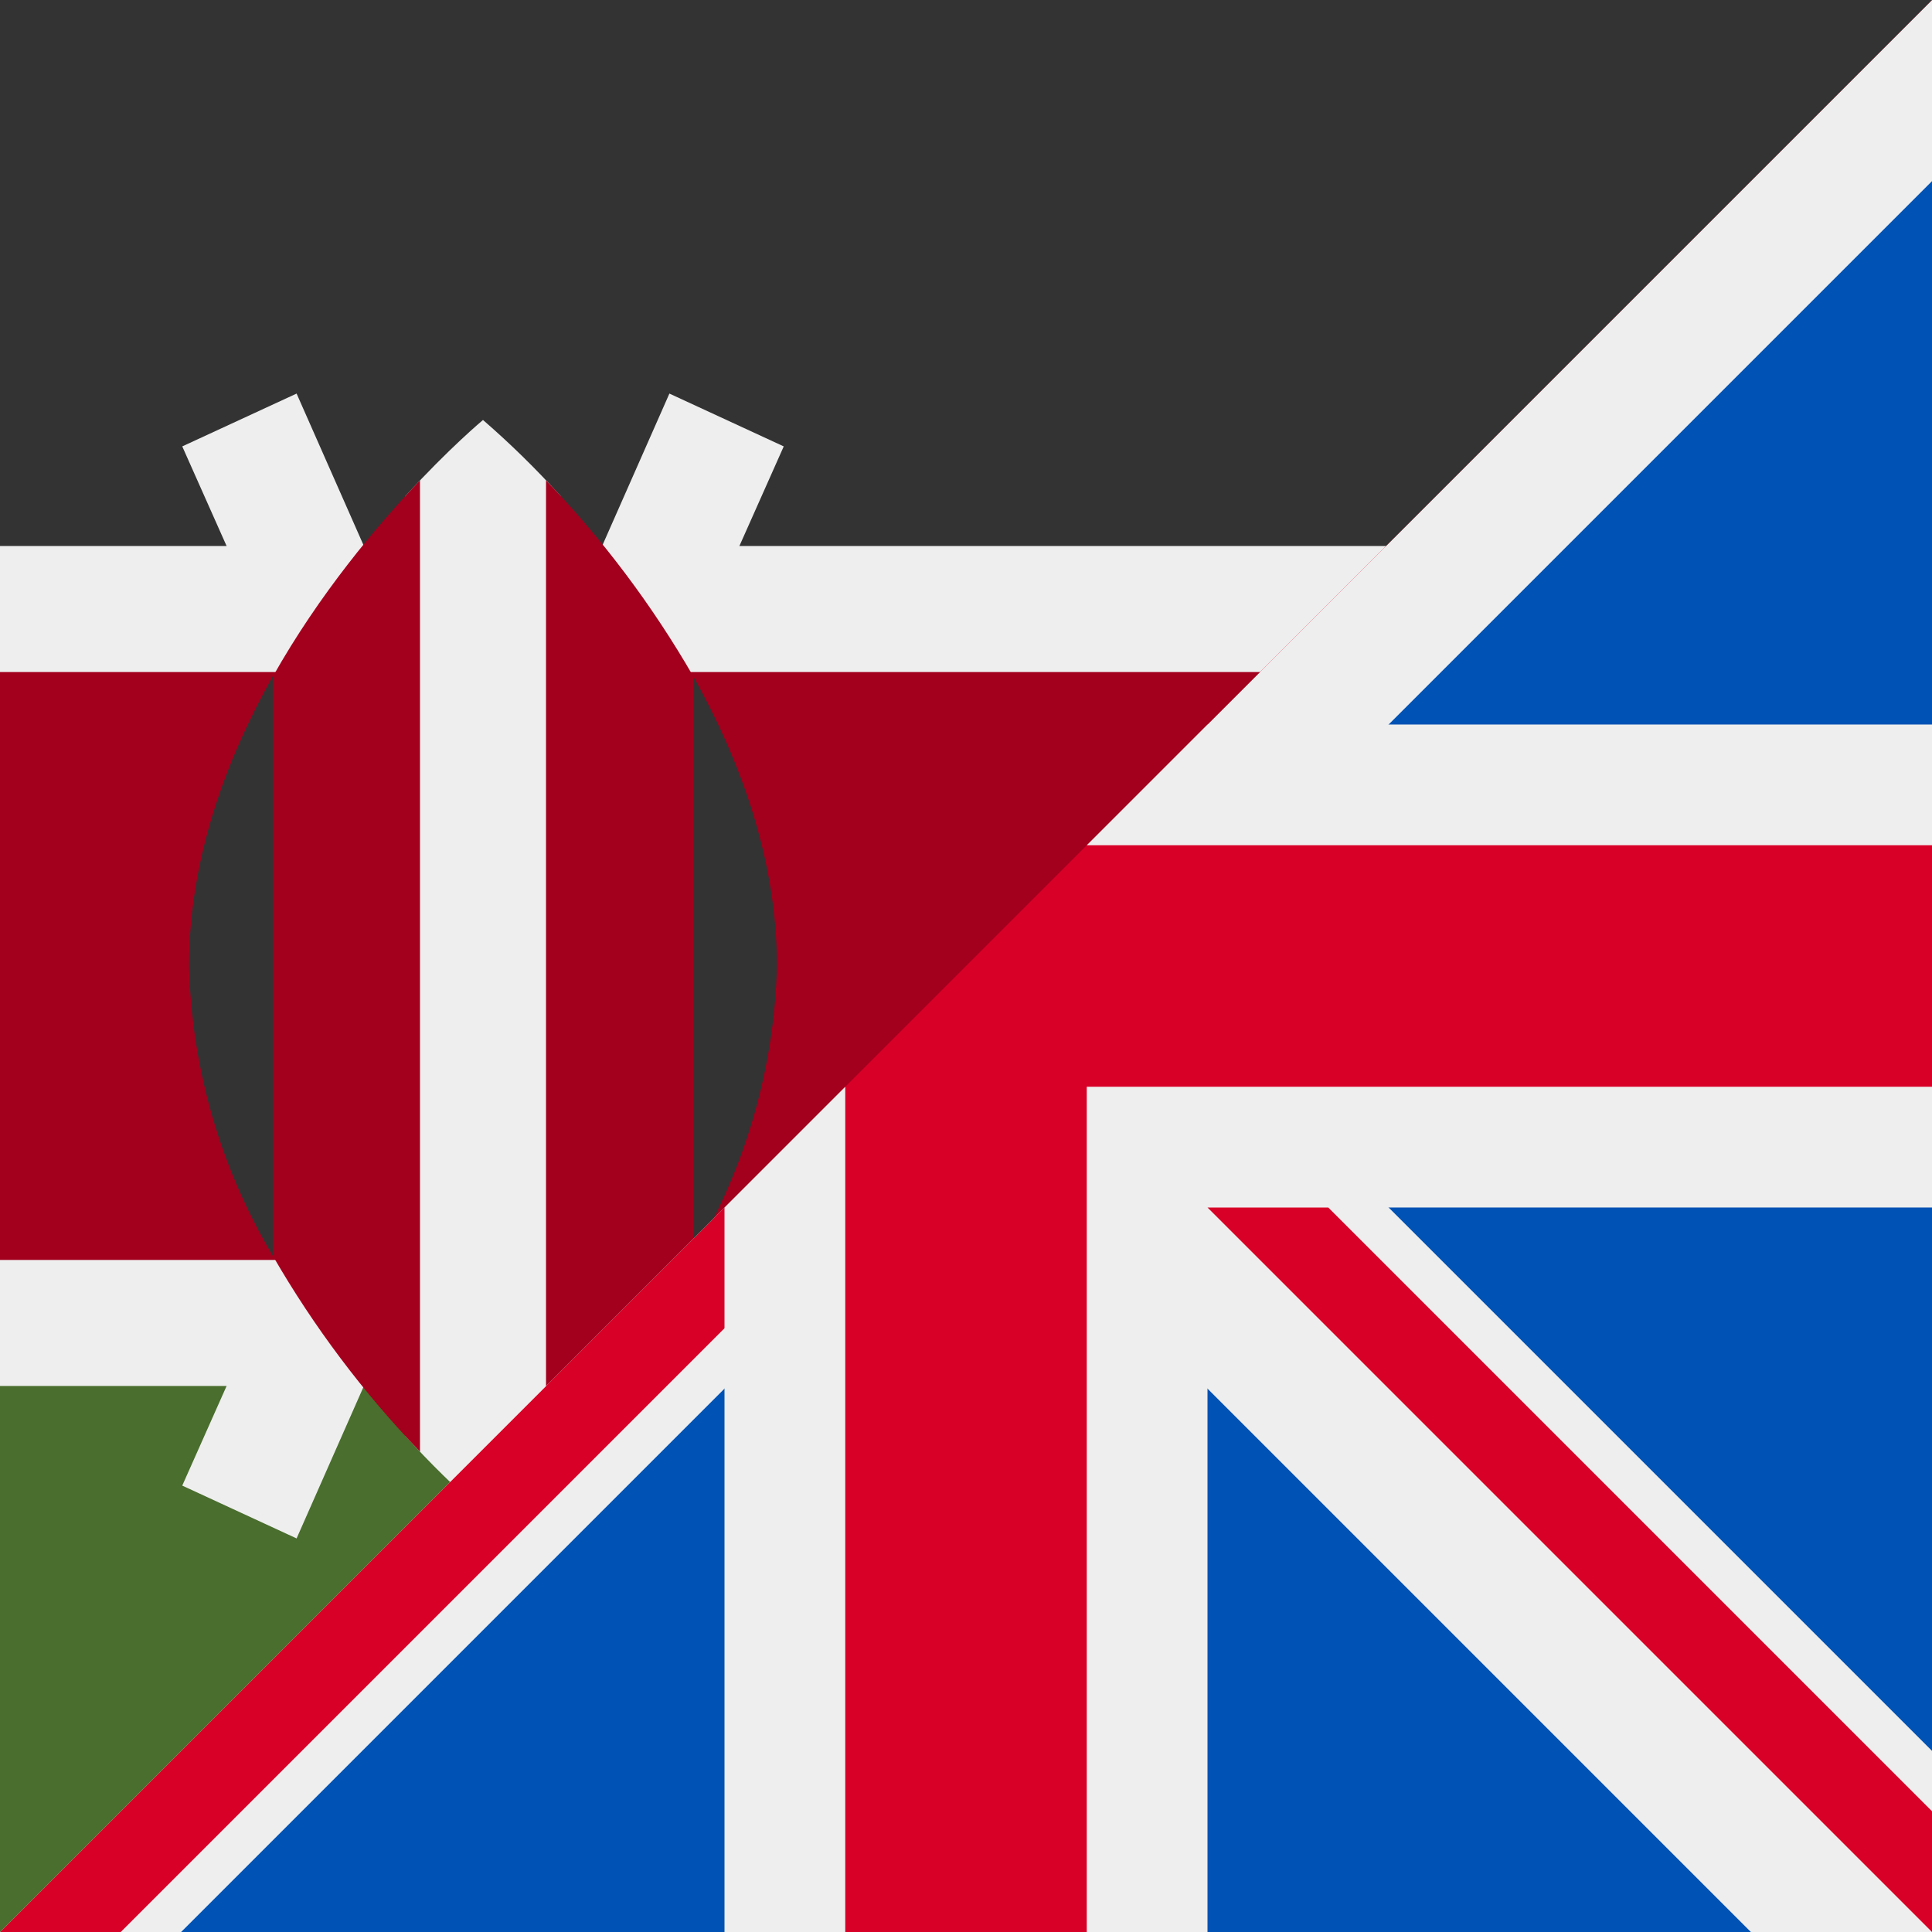
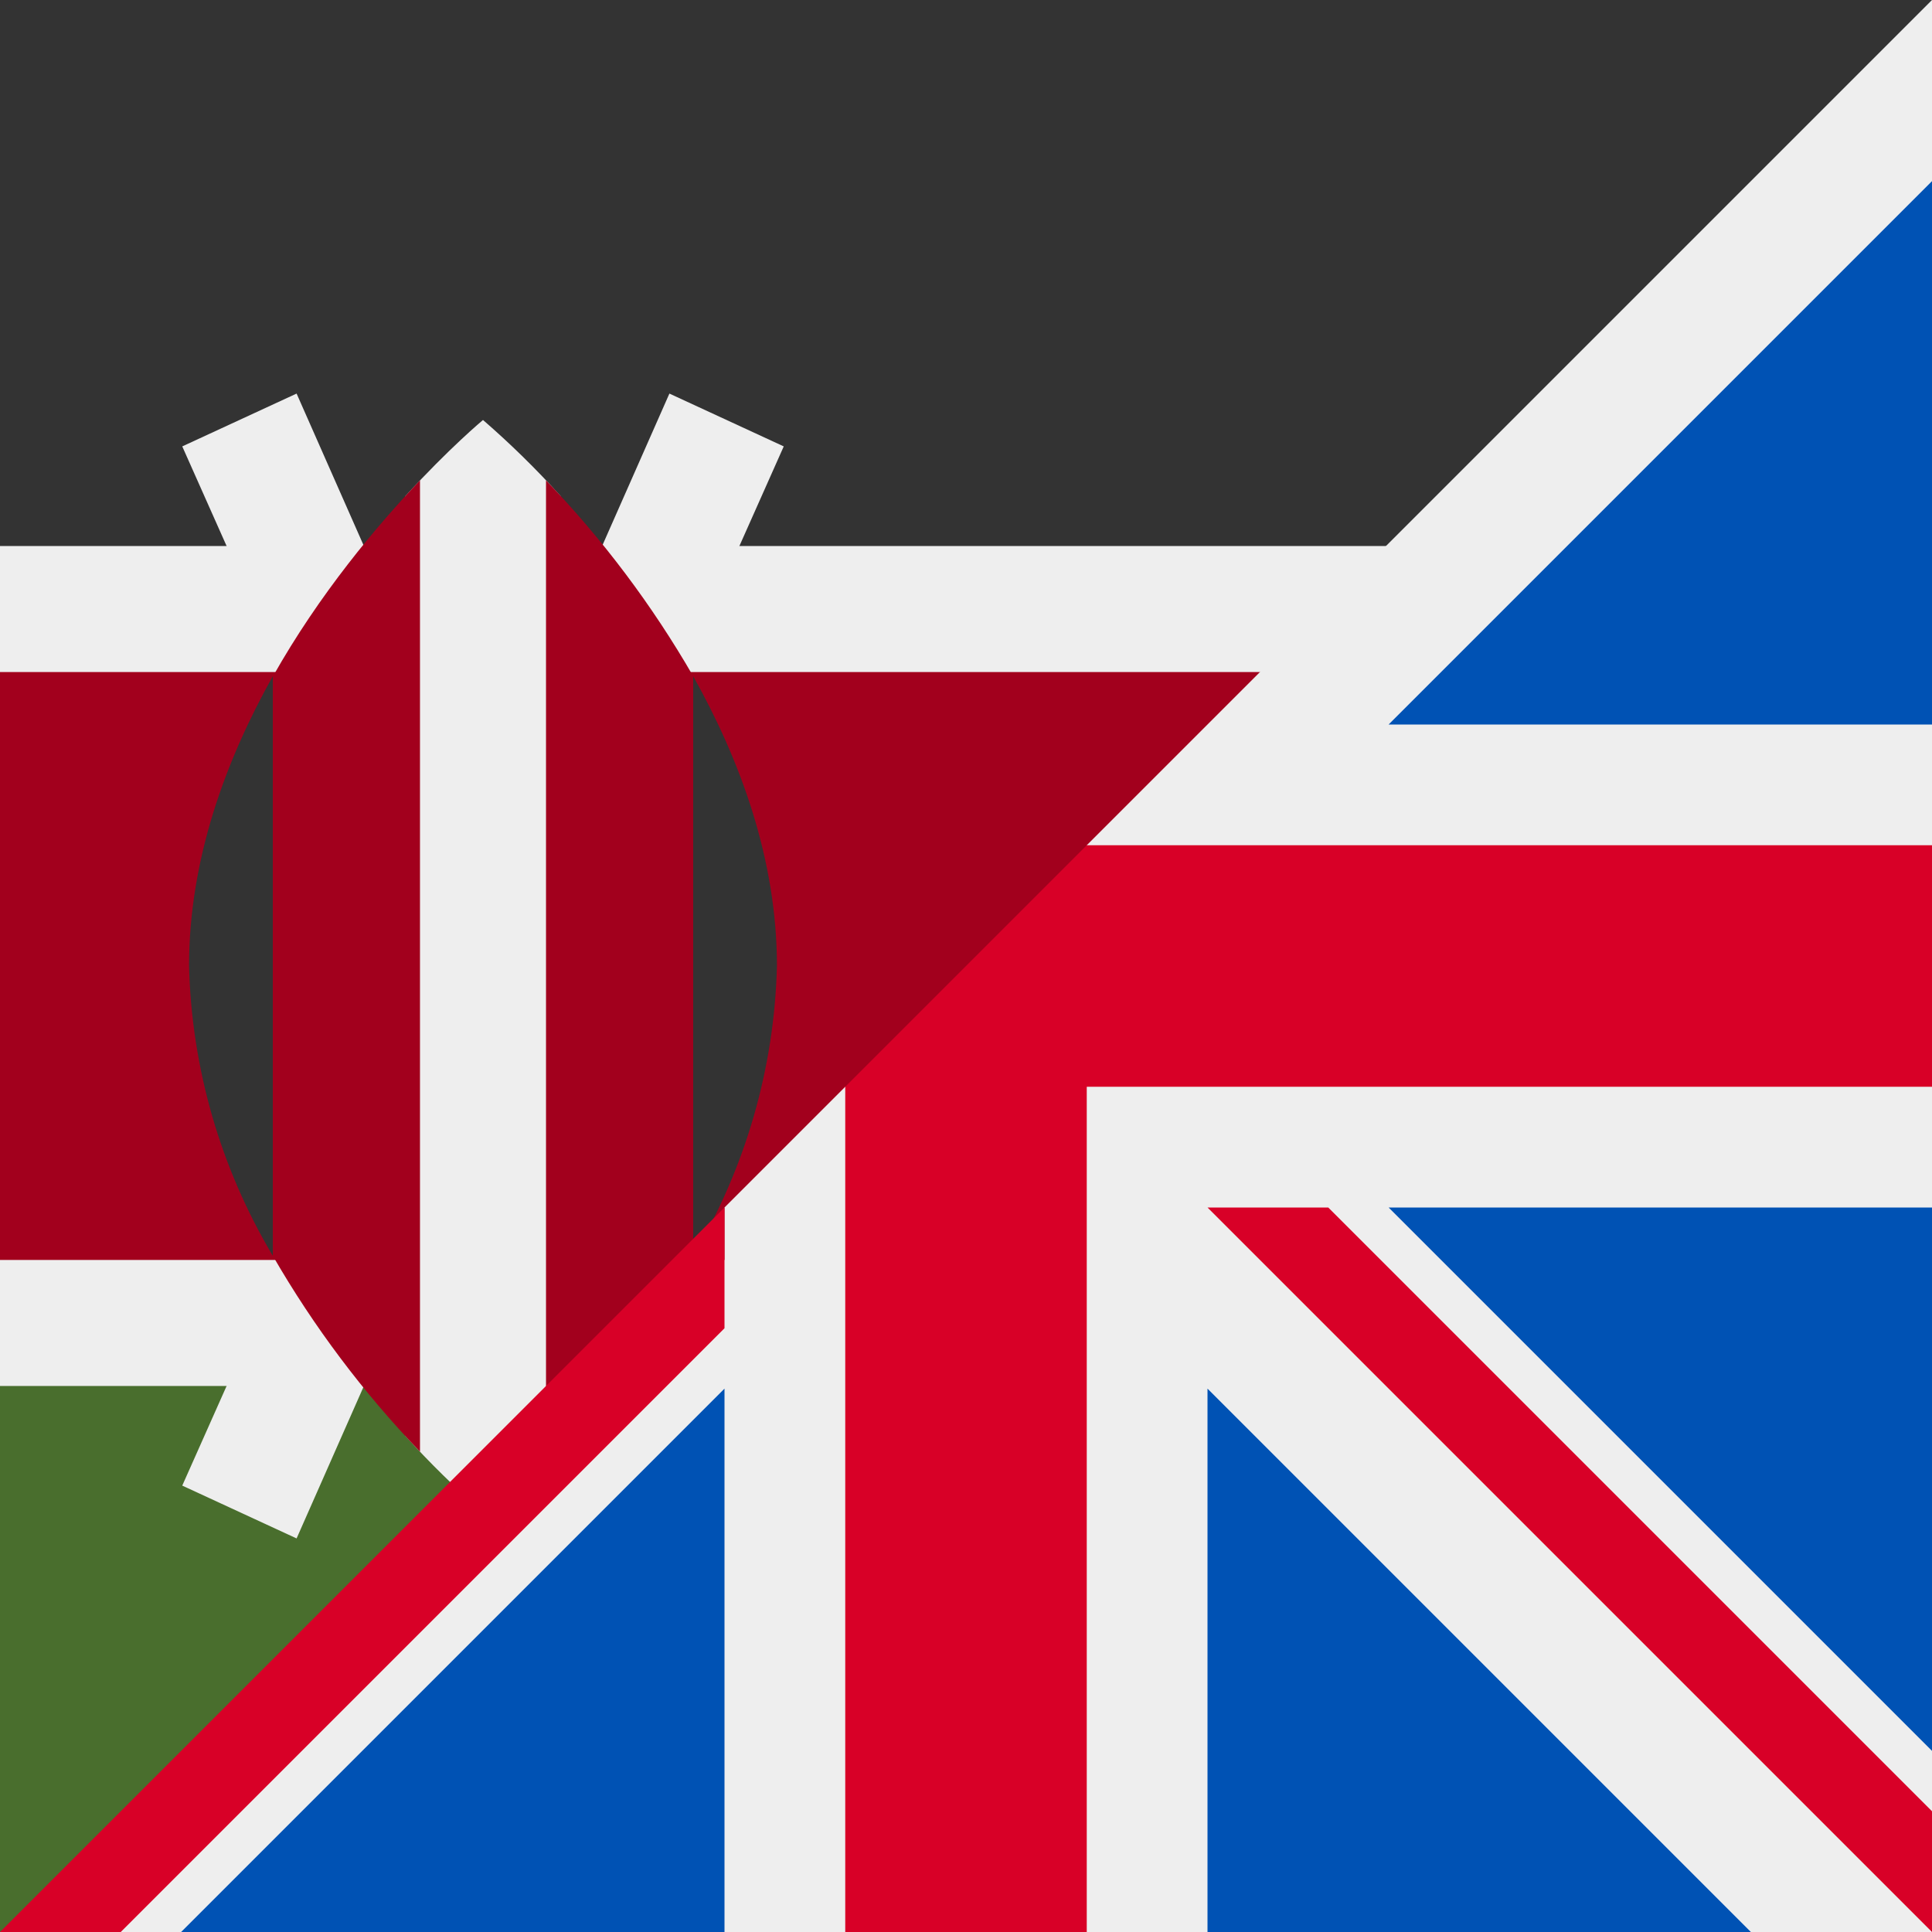
<svg xmlns="http://www.w3.org/2000/svg" width="512" height="512" fill="none">
  <g clip-path="url(#a)">
    <path fill="#EEE" d="M-128 0h512v512h-512z" />
    <path fill="#333" d="M-128 0h512v144.7h-512z" />
    <path fill="#496E2D" d="M-128 367.3h512V512h-512z" />
    <path fill="#A2001D" d="M-128 178.1h512v155.8h-512z" />
    <path fill="#EEE" d="m207.7 118.3-30.3-14L128 216.2 78.6 104.3l-30.3 14L109.6 256 48.3 393.7l30.3 14L128 295.8l49.4 111.9 30.3-14L146.4 256l61.3-137.7Z" />
    <path fill="#EEE" d="M148.6 131.5a235.7 235.7 0 0 0-20.6-20.2s-8.9 7.4-20.6 20.2v249a235.6 235.6 0 0 0 20.6 20.2s8.9-7.4 20.6-20.2v-249Z" />
    <path fill="#A2001D" d="M72.3 179.2v153.6a269 269 0 0 0 39 51.9V127.3c-11.4 12-26.6 30-39 52Zm111.4 0a269 269 0 0 0-39-51.9v257.4c11.4-12 26.5-30 39-52V179.3Z" />
    <path fill="#333" d="M183.7 179.2v153.6a157.7 157.7 0 0 0 22.2-76.8c0-28.2-9.7-54.5-22.2-76.8Zm-111.4 0v153.6A157.7 157.7 0 0 1 50.1 256c0-28.2 9.7-54.5 22.2-76.8Z" />
    <path fill="#EEE" d="M256 0h512v512H256z" />
    <path fill="#333" d="M256 0h512v144.7H256z" />
    <path fill="#496E2D" d="M256 367.3h512V512H256z" />
    <path fill="#A2001D" d="M256 178.1h512v155.8H256z" />
    <path fill="#EEE" d="m591.7 118.3-30.3-14L512 216.2l-49.4-111.9-30.3 14L493.6 256l-61.3 137.7 30.3 14L512 295.8l49.4 111.9 30.3-14L530.4 256l61.3-137.7Z" />
    <path fill="#EEE" d="M532.6 131.5c-11.7-12.8-20.6-20.2-20.6-20.2s-8.9 7.4-20.6 20.2v249a235.6 235.6 0 0 0 20.6 20.2s8.9-7.4 20.6-20.2v-249Z" />
    <path fill="#A2001D" d="M456.3 179.2v153.6a265 265 0 0 0 39 51.9V127.3c-11.4 12-26.6 30-39 52Z" />
    <path fill="#333" d="M456.3 179.2v153.6a157.7 157.7 0 0 1-22.2-76.8c0-28.2 9.7-54.5 22.2-76.8Z" />
-     <mask id="b" width="513" height="512" x="0" y="0" maskUnits="userSpaceOnUse" style="mask-type:alpha">
-       <path fill="#F0F" d="M512 0v512H0L512 0Z" />
-     </mask>
-     <g mask="url(#b)">
-       <path fill="#0052B4" d="M512 512H0V0h512z" />
-       <path fill="#EEE" d="M48 0H0v48l208 208L0 464v48h48l208-208 208 208h48v-48L304 256 512 48V0h-48L256 208 48 0Z" />
-       <path fill="#EEE" d="M0 192v128h192v192h128V320h192V192H320V0H192v192H0Z" />
-       <path fill="#D80027" d="M0 224v64h224v224h64V288h224v-64H288V0h-64v224H0Z" />
-       <path fill="#D80027" d="M512 480v32L320 320h32l160 160ZM0 32V0l192 192h-32L0 32ZM480 0h32L320 192v-32L480 0ZM32 512H0l192-192v32L32 512Z" />
-     </g>
+     <path fill="#EEE" d="M512 0v512H16l176-176v-16l32-32h64v-64L512 0Z" />
+     <path fill="#0052B4" d="M320 368v144h144L320 368ZM48 512l144-144v144H48Zm320-192 144 144V320H368Zm144-128V48L368 192h144Z" />
+     <path fill="#D80027" d="m288 224-64 64v224h64V288h224v-64H288Z" />
+     <path fill="#D80027" d="M512 480 352 320h-32l192 192v-32ZM32 512l160-160v-32L0 512h32Z" />
  </g>
  <defs>
    <clipPath id="a">
      <path fill="#fff" d="M0 0h512v512H0z" />
    </clipPath>
  </defs>
</svg>
